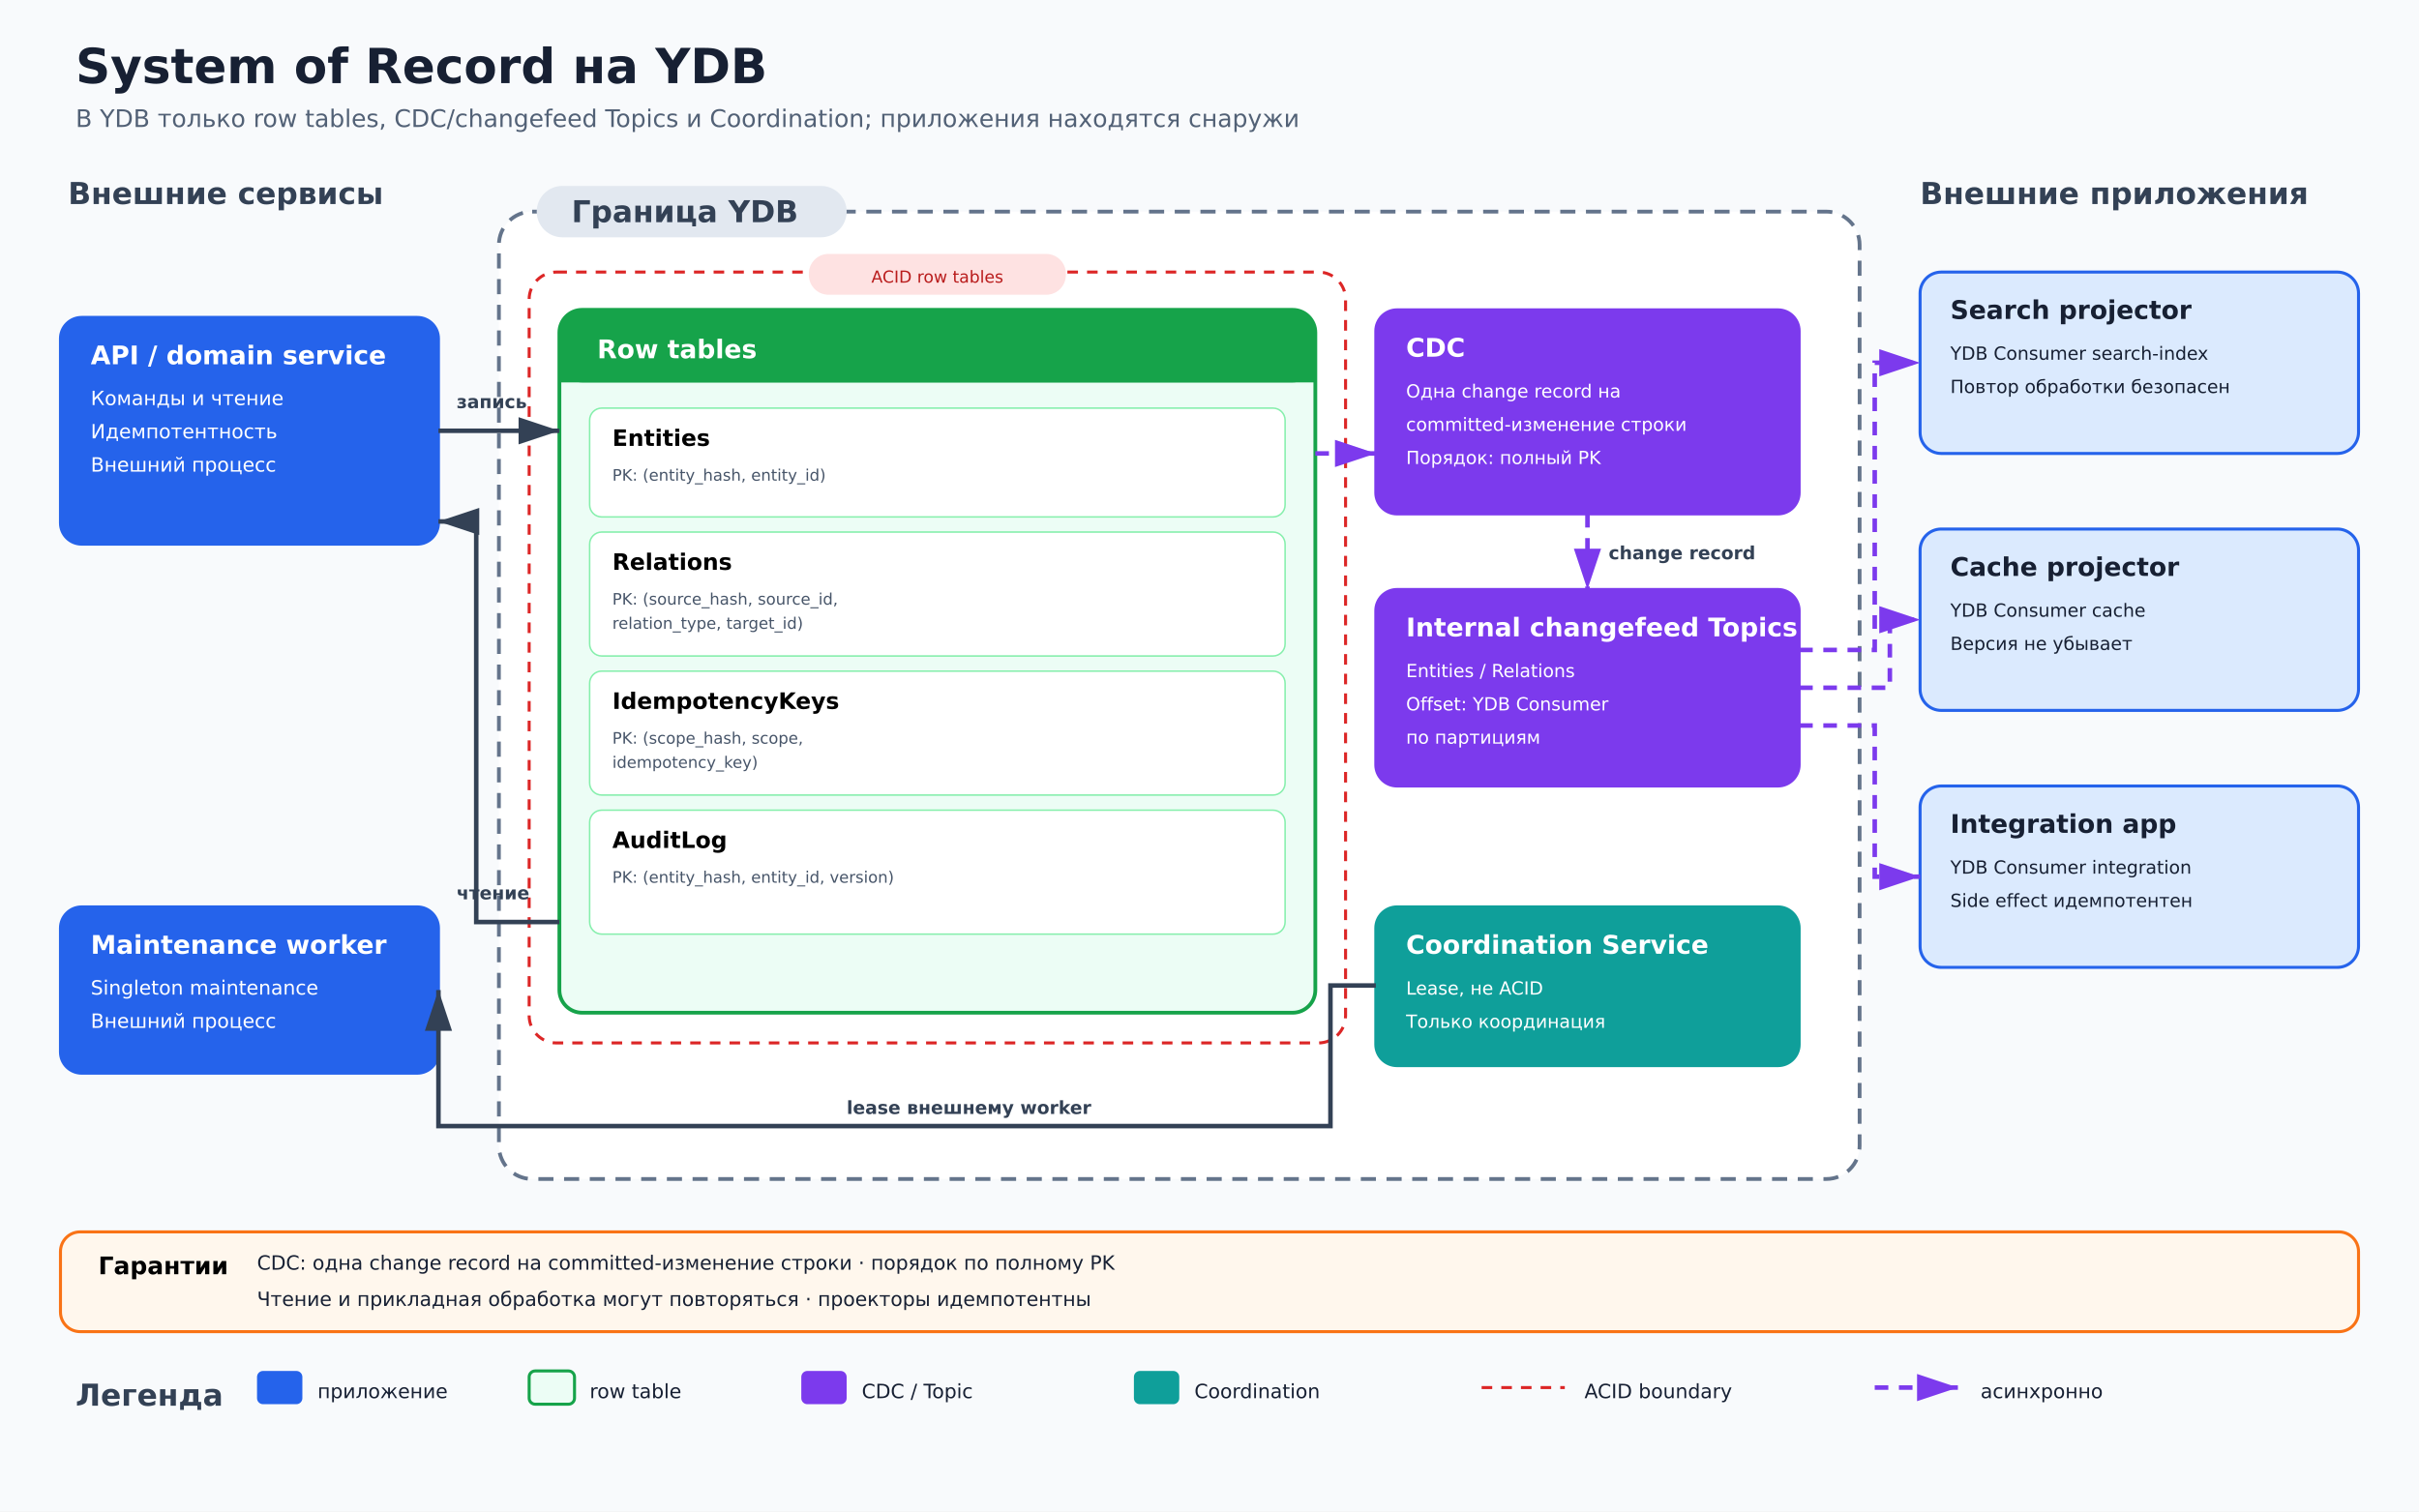
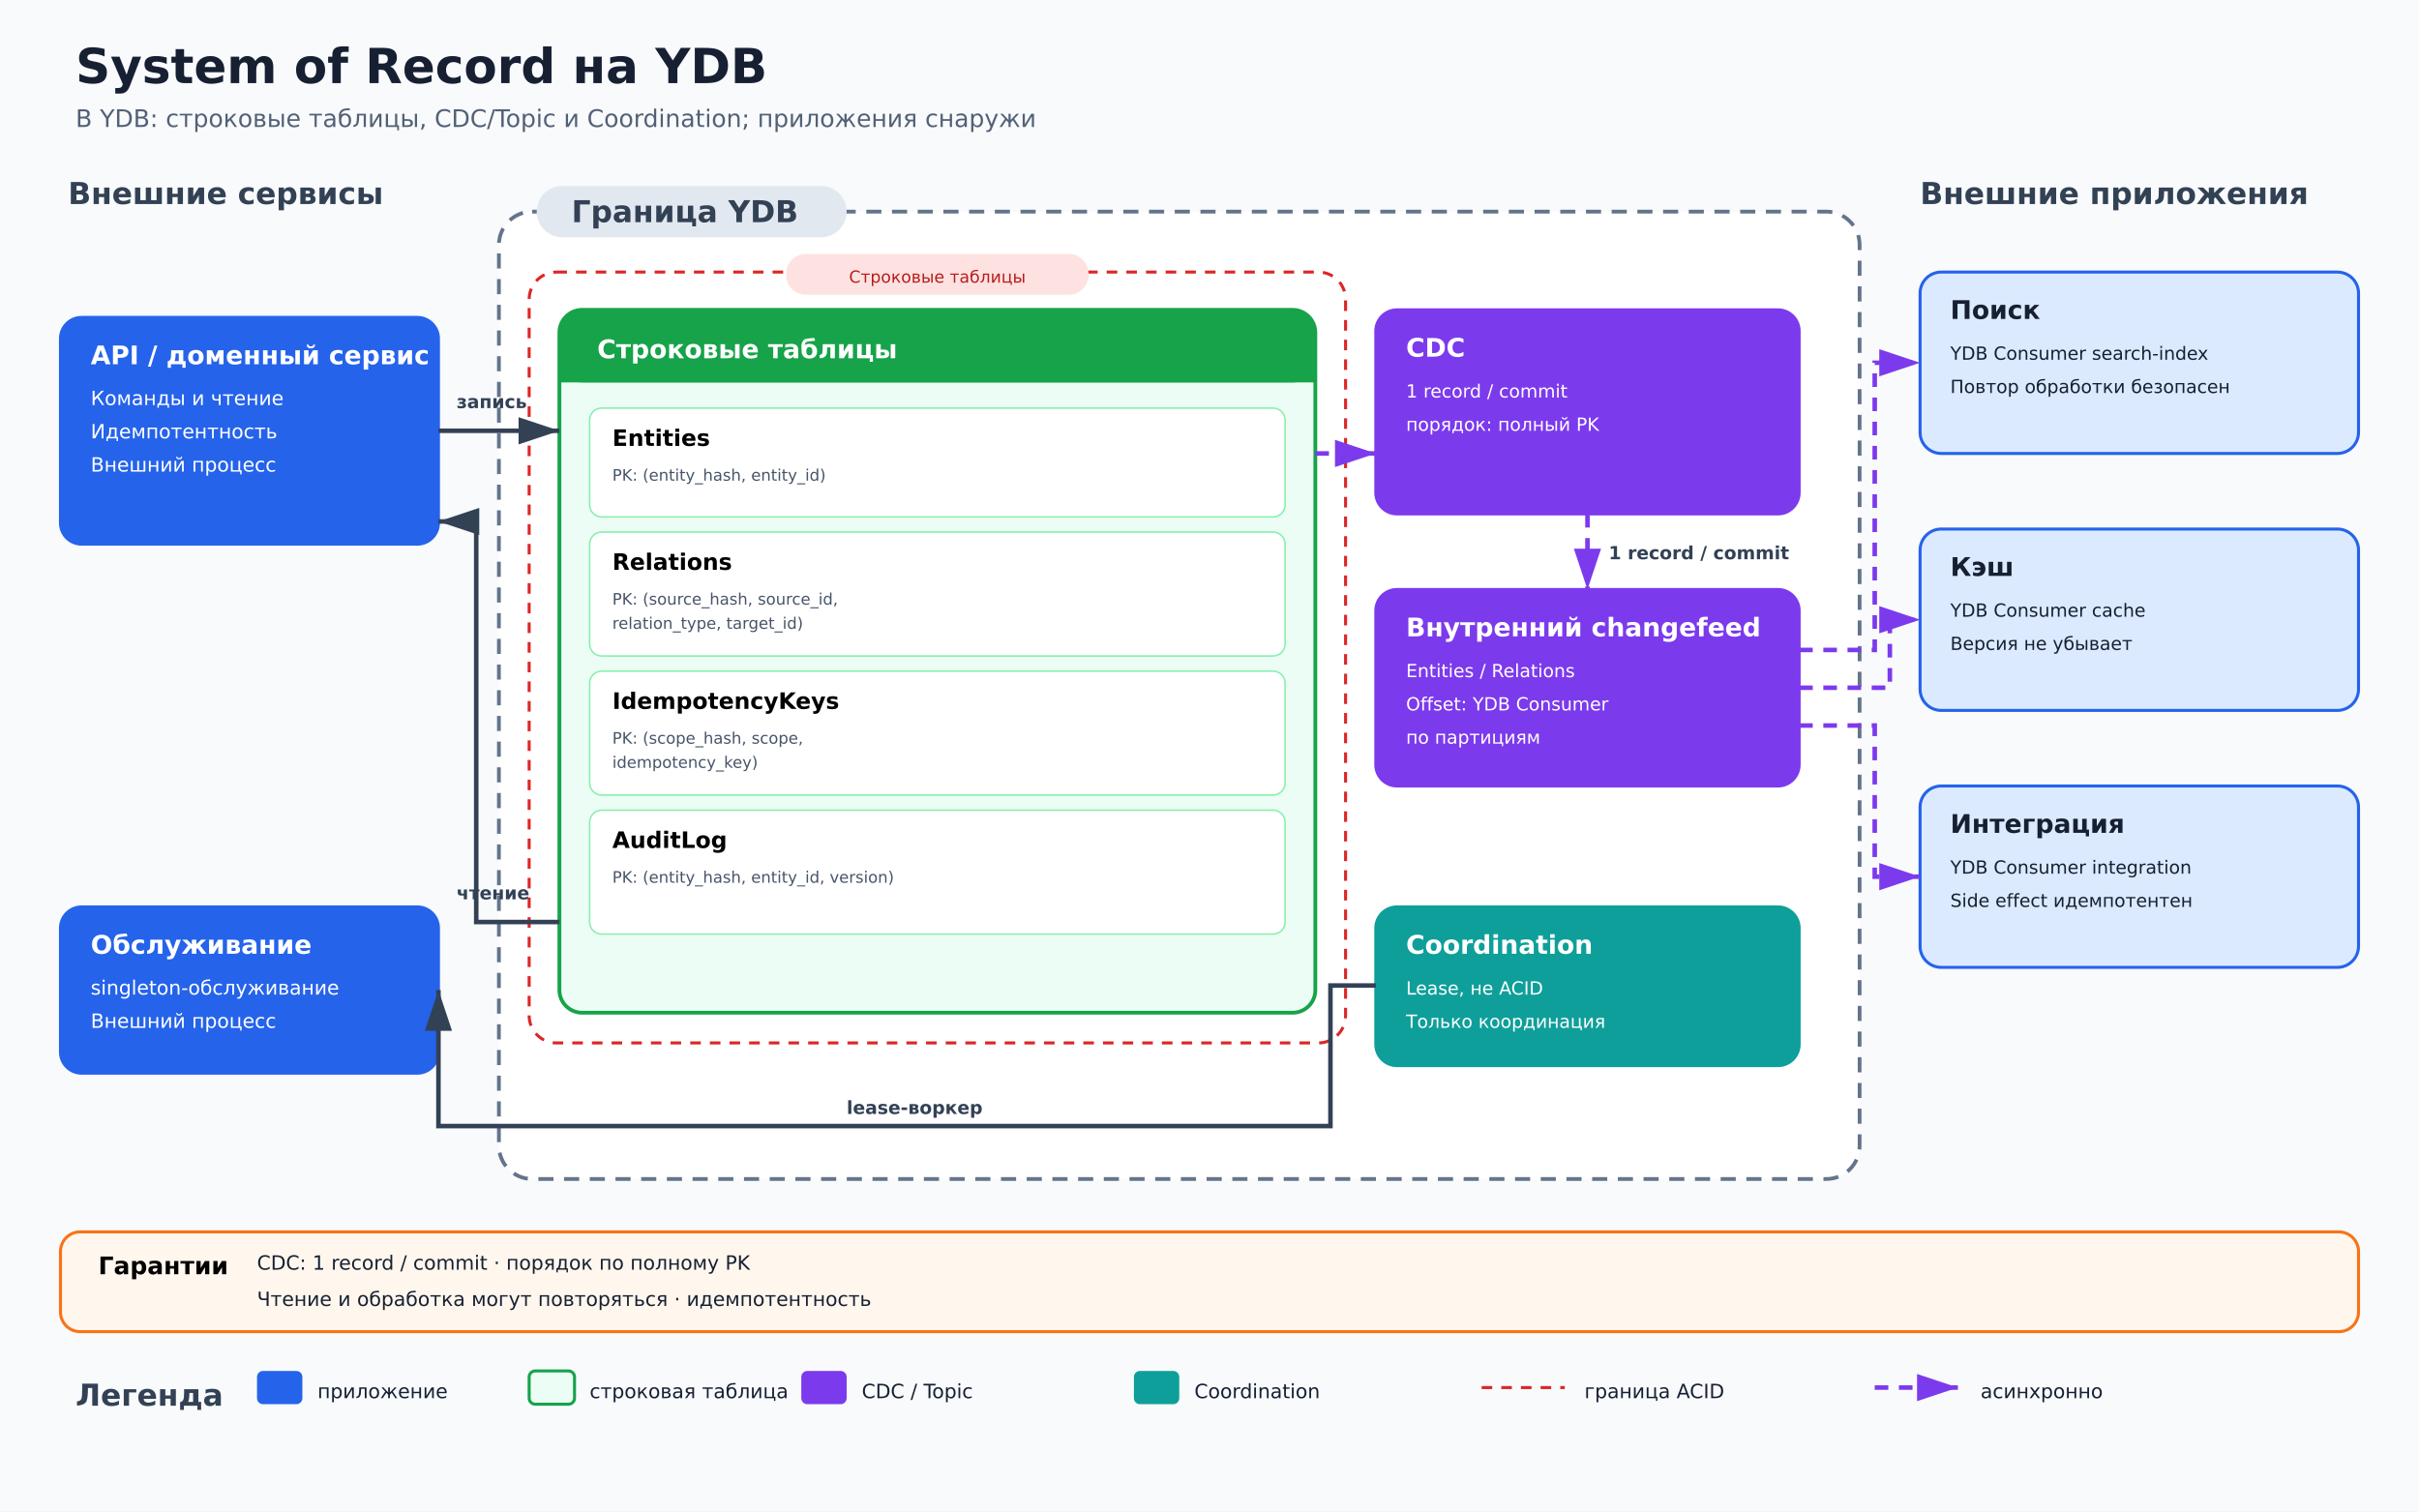
<svg xmlns="http://www.w3.org/2000/svg" version="1.1" viewBox="0 0 1600 1000" role="img" aria-labelledby="title desc" font-family="DejaVu Sans, Arial, sans-serif">
  <defs>
    <marker id="arrow" markerWidth="10" markerHeight="10" refX="9" refY="3" orient="auto" markerUnits="strokeWidth">
      <path d="M0,0 L0,6 L9,3 z" fill="#334155" />
    </marker>
    <marker id="arrowPurple" markerWidth="10" markerHeight="10" refX="9" refY="3" orient="auto" markerUnits="strokeWidth">
      <path d="M0,0 L0,6 L9,3 z" fill="#7c3aed" />
    </marker>
    <marker id="arrowOrange" markerWidth="10" markerHeight="10" refX="9" refY="3" orient="auto" markerUnits="strokeWidth">
      <path d="M0,0 L0,6 L9,3 z" fill="#ea580c" />
    </marker>
    <marker id="arrowRed" markerWidth="10" markerHeight="10" refX="9" refY="3" orient="auto" markerUnits="strokeWidth">
      <path d="M0,0 L0,6 L9,3 z" fill="#dc2626" />
    </marker>
    <style>
text{font-family:"DejaVu Sans",Arial,sans-serif}.heading{font-size:32px;font-weight:700;fill:#172033}.subtitle{font-size:16px;fill:#526176}.boundary{font-size:20px;font-weight:700;fill:#334155}.box-title{font-weight:700}.body{fill:#172033}.small{font-size:11px;fill:#475569}.flow{font-size:12px;font-weight:700;fill:#334155}.arrow{fill:none;stroke:#334155;stroke-width:3}.async{fill:none;stroke:#7c3aed;stroke-width:3;stroke-dasharray:9 7}.queue{fill:none;stroke:#ea580c;stroke-width:3;stroke-dasharray:9 7}.red-arrow{fill:none;stroke:#dc2626;stroke-width:3}.tx{fill:none;stroke:#dc2626;stroke-width:2;stroke-dasharray:7 6}
</style>
  </defs>
  <rect width="1600" height="1000" fill="#f8fafc" />
  <text x="50" y="55" class="heading" text-anchor="start">
    <tspan x="50" dy="0">System of Record на YDB</tspan>
  </text>
  <text x="50" y="84" class="subtitle" text-anchor="start">
-     <tspan x="50" dy="0">В YDB только row tables, CDC/changefeed Topics и Coordination; приложения находятся снаружи</tspan>
+     <tspan x="50" dy="0">В YDB: строковые таблицы, CDC/Topic и Coordination; приложения снаружи</tspan>
  </text>
  <rect x="330" y="140" width="900" height="640" rx="22" fill="#ffffff" stroke="#64748b" stroke-width="2.5" stroke-dasharray="10 7" />
  <rect x="355" y="123" width="205" height="34" rx="17" fill="#e2e8f0" />
  <text x="378" y="147" class="boundary" text-anchor="start">
    <tspan x="378" dy="0">Граница YDB</tspan>
  </text>
  <text x="45" y="135" class="boundary" text-anchor="start">
    <tspan x="45" dy="0">Внешние сервисы</tspan>
  </text>
  <text x="1270" y="135" class="boundary" text-anchor="start">
    <tspan x="1270" dy="0">Внешние приложения</tspan>
  </text>
  <g>
    <rect x="40" y="210" width="250" height="150" rx="14" fill="#2563eb" stroke="#2563eb" stroke-width="2" />
    <text x="60" y="241" class="box-title" text-anchor="start" style="fill:#ffffff;font-size:17px">
-       <tspan x="60" dy="0">API / domain service</tspan>
+       <tspan x="60" dy="0">API / доменный сервис</tspan>
    </text>
    <text x="60" y="268" class="body" text-anchor="start" style="fill:#ffffff;font-size:13px">
      <tspan x="60" dy="0">Команды и чтение</tspan>
    </text>
    <text x="60" y="290" class="body" text-anchor="start" style="fill:#ffffff;font-size:13px">
      <tspan x="60" dy="0">Идемпотентность</tspan>
    </text>
    <text x="60" y="312" class="body" text-anchor="start" style="fill:#ffffff;font-size:13px">
      <tspan x="60" dy="0">Внешний процесс</tspan>
    </text>
  </g>
  <g>
    <rect x="40" y="600" width="250" height="110" rx="14" fill="#2563eb" stroke="#2563eb" stroke-width="2" />
    <text x="60" y="631" class="box-title" text-anchor="start" style="fill:#ffffff;font-size:17px">
-       <tspan x="60" dy="0">Maintenance worker</tspan>
+       <tspan x="60" dy="0">Обслуживание</tspan>
    </text>
    <text x="60" y="658" class="body" text-anchor="start" style="fill:#ffffff;font-size:13px">
-       <tspan x="60" dy="0">Singleton maintenance</tspan>
+       <tspan x="60" dy="0">singleton-обслуживание</tspan>
    </text>
    <text x="60" y="680" class="body" text-anchor="start" style="fill:#ffffff;font-size:13px">
      <tspan x="60" dy="0">Внешний процесс</tspan>
    </text>
  </g>
  <rect x="350" y="180" width="540" height="510" rx="18" class="tx" />
-   <rect x="535" y="168" width="170" height="27" rx="13" fill="#fee2e2" />
+   <rect x="520" y="168" width="200" height="27" rx="13" fill="#fee2e2" />
  <text x="620" y="187" class="small" text-anchor="middle" style="fill:#b91c1c;font-size:11px">
-     <tspan x="620" dy="0">ACID row tables</tspan>
+     <tspan x="620" dy="0">Строковые таблицы</tspan>
  </text>
  <g>
    <rect x="370" y="205" width="500" height="465" rx="15" fill="#ecfdf5" stroke="#16a34a" stroke-width="2.5" />
    <rect x="370" y="205" width="500" height="48" rx="15" fill="#16a34a" />
    <path d="M370 238 H870 V253 H370 Z" fill="#16a34a" />
    <text x="395" y="237" class="box-title" text-anchor="start" style="fill:#ffffff;font-size:17px">
-       <tspan x="395" dy="0">Row tables</tspan>
+       <tspan x="395" dy="0">Строковые таблицы</tspan>
    </text>
    <rect x="390" y="270" width="460" height="72" rx="8" fill="#ffffff" stroke="#86efac" />
    <text x="405" y="295" class="box-title" text-anchor="start" style="font-size:15px">
      <tspan x="405" dy="0">Entities</tspan>
    </text>
    <text x="405" y="318" class="small" text-anchor="start" style="font-size:10.5px">
      <tspan x="405" dy="0">PK: (entity_hash, entity_id)</tspan>
    </text>
    <rect x="390" y="352" width="460" height="82" rx="8" fill="#ffffff" stroke="#86efac" />
    <text x="405" y="377" class="box-title" text-anchor="start" style="font-size:15px">
      <tspan x="405" dy="0">Relations</tspan>
    </text>
    <text x="405" y="400" class="small" text-anchor="start" style="font-size:10.5px">
      <tspan x="405" dy="0">PK: (source_hash, source_id,</tspan>
      <tspan x="405" dy="16">relation_type, target_id)</tspan>
    </text>
    <rect x="390" y="444" width="460" height="82" rx="8" fill="#ffffff" stroke="#86efac" />
    <text x="405" y="469" class="box-title" text-anchor="start" style="font-size:15px">
      <tspan x="405" dy="0">IdempotencyKeys</tspan>
    </text>
    <text x="405" y="492" class="small" text-anchor="start" style="font-size:10.5px">
      <tspan x="405" dy="0">PK: (scope_hash, scope,</tspan>
      <tspan x="405" dy="16">idempotency_key)</tspan>
    </text>
    <rect x="390" y="536" width="460" height="82" rx="8" fill="#ffffff" stroke="#86efac" />
    <text x="405" y="561" class="box-title" text-anchor="start" style="font-size:15px">
      <tspan x="405" dy="0">AuditLog</tspan>
    </text>
    <text x="405" y="584" class="small" text-anchor="start" style="font-size:10.5px">
      <tspan x="405" dy="0">PK: (entity_hash, entity_id, version)</tspan>
    </text>
  </g>
  <g>
    <rect x="910" y="205" width="280" height="135" rx="14" fill="#7c3aed" stroke="#7c3aed" stroke-width="2" />
    <text x="930" y="236" class="box-title" text-anchor="start" style="fill:#ffffff;font-size:17px">
      <tspan x="930" dy="0">CDC</tspan>
    </text>
    <text x="930" y="263" class="body" text-anchor="start" style="fill:#ffffff;font-size:12px">
-       <tspan x="930" dy="0">Одна change record на</tspan>
+       <tspan x="930" dy="0">1 record / commit</tspan>
    </text>
    <text x="930" y="285" class="body" text-anchor="start" style="fill:#ffffff;font-size:12px">
-       <tspan x="930" dy="0">committed-изменение строки</tspan>
-     </text>
-     <text x="930" y="307" class="body" text-anchor="start" style="fill:#ffffff;font-size:12px">
-       <tspan x="930" dy="0">Порядок: полный PK</tspan>
+       <tspan x="930" dy="0">порядок: полный PK</tspan>
    </text>
  </g>
  <g>
    <rect x="910" y="390" width="280" height="130" rx="14" fill="#7c3aed" stroke="#7c3aed" stroke-width="2" />
    <text x="930" y="421" class="box-title" text-anchor="start" style="fill:#ffffff;font-size:17px">
-       <tspan x="930" dy="0">Internal changefeed Topics</tspan>
+       <tspan x="930" dy="0">Внутренний changefeed</tspan>
    </text>
    <text x="930" y="448" class="body" text-anchor="start" style="fill:#ffffff;font-size:12px">
      <tspan x="930" dy="0">Entities / Relations</tspan>
    </text>
    <text x="930" y="470" class="body" text-anchor="start" style="fill:#ffffff;font-size:12px">
      <tspan x="930" dy="0">Offset: YDB Consumer</tspan>
    </text>
    <text x="930" y="492" class="body" text-anchor="start" style="fill:#ffffff;font-size:12px">
      <tspan x="930" dy="0">по партициям</tspan>
    </text>
  </g>
  <g>
    <rect x="910" y="600" width="280" height="105" rx="14" fill="#0f9f9a" stroke="#0f9f9a" stroke-width="2" />
    <text x="930" y="631" class="box-title" text-anchor="start" style="fill:#ffffff;font-size:17px">
-       <tspan x="930" dy="0">Coordination Service</tspan>
+       <tspan x="930" dy="0">Coordination</tspan>
    </text>
    <text x="930" y="658" class="body" text-anchor="start" style="fill:#ffffff;font-size:12px">
      <tspan x="930" dy="0">Lease, не ACID</tspan>
    </text>
    <text x="930" y="680" class="body" text-anchor="start" style="fill:#ffffff;font-size:12px">
      <tspan x="930" dy="0">Только координация</tspan>
    </text>
  </g>
  <g>
    <rect x="1270" y="180" width="290" height="120" rx="14" fill="#dbeafe" stroke="#2563eb" stroke-width="2" />
    <text x="1290" y="211" class="box-title" text-anchor="start" style="fill:#172033;font-size:17px">
-       <tspan x="1290" dy="0">Search projector</tspan>
+       <tspan x="1290" dy="0">Поиск</tspan>
    </text>
    <text x="1290" y="238" class="body" text-anchor="start" style="fill:#172033;font-size:12px">
      <tspan x="1290" dy="0">YDB Consumer search-index</tspan>
    </text>
    <text x="1290" y="260" class="body" text-anchor="start" style="fill:#172033;font-size:12px">
      <tspan x="1290" dy="0">Повтор обработки безопасен</tspan>
    </text>
  </g>
  <g>
    <rect x="1270" y="350" width="290" height="120" rx="14" fill="#dbeafe" stroke="#2563eb" stroke-width="2" />
    <text x="1290" y="381" class="box-title" text-anchor="start" style="fill:#172033;font-size:17px">
-       <tspan x="1290" dy="0">Cache projector</tspan>
+       <tspan x="1290" dy="0">Кэш</tspan>
    </text>
    <text x="1290" y="408" class="body" text-anchor="start" style="fill:#172033;font-size:12px">
      <tspan x="1290" dy="0">YDB Consumer cache</tspan>
    </text>
    <text x="1290" y="430" class="body" text-anchor="start" style="fill:#172033;font-size:12px">
      <tspan x="1290" dy="0">Версия не убывает</tspan>
    </text>
  </g>
  <g>
    <rect x="1270" y="520" width="290" height="120" rx="14" fill="#dbeafe" stroke="#2563eb" stroke-width="2" />
    <text x="1290" y="551" class="box-title" text-anchor="start" style="fill:#172033;font-size:17px">
-       <tspan x="1290" dy="0">Integration app</tspan>
+       <tspan x="1290" dy="0">Интеграция</tspan>
    </text>
    <text x="1290" y="578" class="body" text-anchor="start" style="fill:#172033;font-size:12px">
      <tspan x="1290" dy="0">YDB Consumer integration</tspan>
    </text>
    <text x="1290" y="600" class="body" text-anchor="start" style="fill:#172033;font-size:12px">
      <tspan x="1290" dy="0">Side effect идемпотентен</tspan>
    </text>
  </g>
  <path d="M290 285 H370" class="arrow" marker-end="url(#arrow)" />
  <text x="302" y="270" class="flow" text-anchor="start">
    <tspan x="302" dy="0">запись</tspan>
  </text>
  <path d="M370 610 H315 V345 H290" class="arrow" marker-end="url(#arrow)" />
  <text x="302" y="595" class="flow" text-anchor="start">
    <tspan x="302" dy="0">чтение</tspan>
  </text>
  <path d="M870 300 H910" class="async" marker-end="url(#arrowPurple)" />
  <path d="M1050 340 V390" class="async" marker-end="url(#arrowPurple)" />
  <text x="1064" y="370" class="flow" text-anchor="start">
-     <tspan x="1064" dy="0">change record</tspan>
+     <tspan x="1064" dy="0">1 record / commit</tspan>
  </text>
  <path d="M1190 430 H1240 V240 H1270" class="async" marker-end="url(#arrowPurple)" />
  <path d="M1190 455 H1250 V410 H1270" class="async" marker-end="url(#arrowPurple)" />
  <path d="M1190 480 H1240 V580 H1270" class="async" marker-end="url(#arrowPurple)" />
  <path d="M910 652 H880 V745 H290 V655" class="arrow" marker-end="url(#arrow)" />
  <text x="560" y="737" class="flow" text-anchor="start">
-     <tspan x="560" dy="0">lease внешнему worker</tspan>
+     <tspan x="560" dy="0">lease-воркер</tspan>
  </text>
  <rect x="40" y="815" width="1520" height="66" rx="13" fill="#fff7ed" stroke="#f97316" stroke-width="2" />
  <text x="65" y="843" class="box-title" text-anchor="start" style="font-size:16px">
    <tspan x="65" dy="0">Гарантии</tspan>
  </text>
  <text x="170" y="840" class="body" text-anchor="start" style="font-size:13px">
-     <tspan x="170" dy="0">CDC: одна change record на committed-изменение строки · порядок по полному PK</tspan>
-     <tspan x="170" dy="24">Чтение и прикладная обработка могут повторяться · проекторы идемпотентны</tspan>
+     <tspan x="170" dy="0">CDC: 1 record / commit · порядок по полному PK</tspan>
+     <tspan x="170" dy="24">Чтение и обработка могут повторяться · идемпотентность</tspan>
  </text>
  <text x="50" y="930" class="boundary" text-anchor="start">
    <tspan x="50" dy="0">Легенда</tspan>
  </text>
  <rect x="170" y="907" width="30" height="22" rx="4" fill="#2563eb" />
  <text x="210" y="925" class="body" text-anchor="start" style="font-size:13px">
    <tspan x="210" dy="0">приложение</tspan>
  </text>
  <rect x="350" y="907" width="30" height="22" rx="4" fill="#ecfdf5" stroke="#16a34a" stroke-width="2" />
  <text x="390" y="925" class="body" text-anchor="start" style="font-size:13px">
-     <tspan x="390" dy="0">row table</tspan>
+     <tspan x="390" dy="0">строковая таблица</tspan>
  </text>
  <rect x="530" y="907" width="30" height="22" rx="4" fill="#7c3aed" />
  <text x="570" y="925" class="body" text-anchor="start" style="font-size:13px">
    <tspan x="570" dy="0">CDC / Topic</tspan>
  </text>
  <rect x="750" y="907" width="30" height="22" rx="4" fill="#0f9f9a" />
  <text x="790" y="925" class="body" text-anchor="start" style="font-size:13px">
    <tspan x="790" dy="0">Coordination</tspan>
  </text>
  <line x1="980" y1="918" x2="1035" y2="918" class="tx" />
  <text x="1048" y="925" class="body" text-anchor="start" style="font-size:13px">
-     <tspan x="1048" dy="0">ACID boundary</tspan>
+     <tspan x="1048" dy="0">граница ACID</tspan>
  </text>
  <line x1="1240" y1="918" x2="1295" y2="918" class="async" marker-end="url(#arrowPurple)" />
  <text x="1310" y="925" class="body" text-anchor="start" style="font-size:13px">
    <tspan x="1310" dy="0">асинхронно</tspan>
  </text>
</svg>
